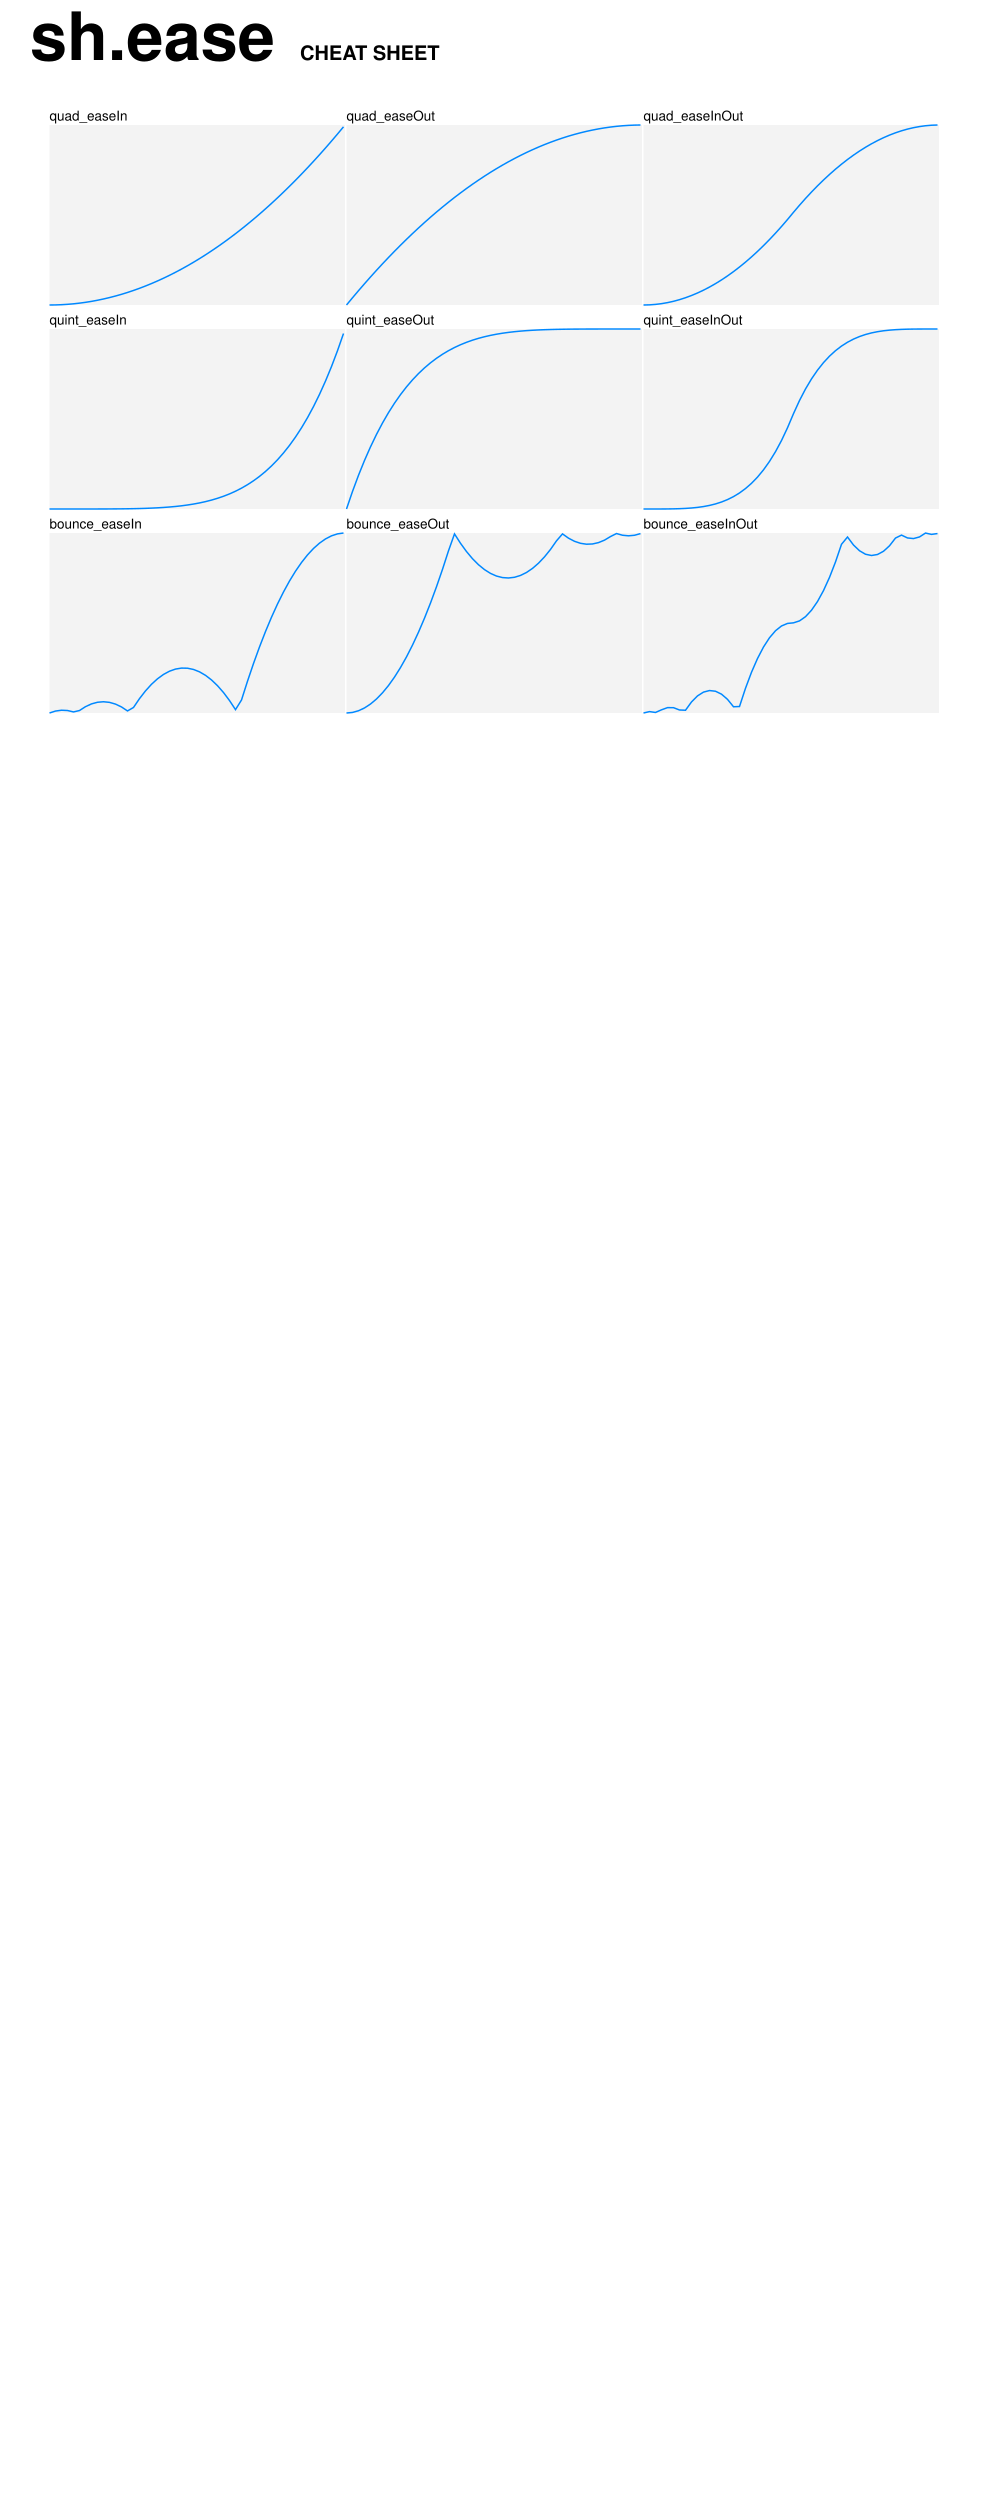
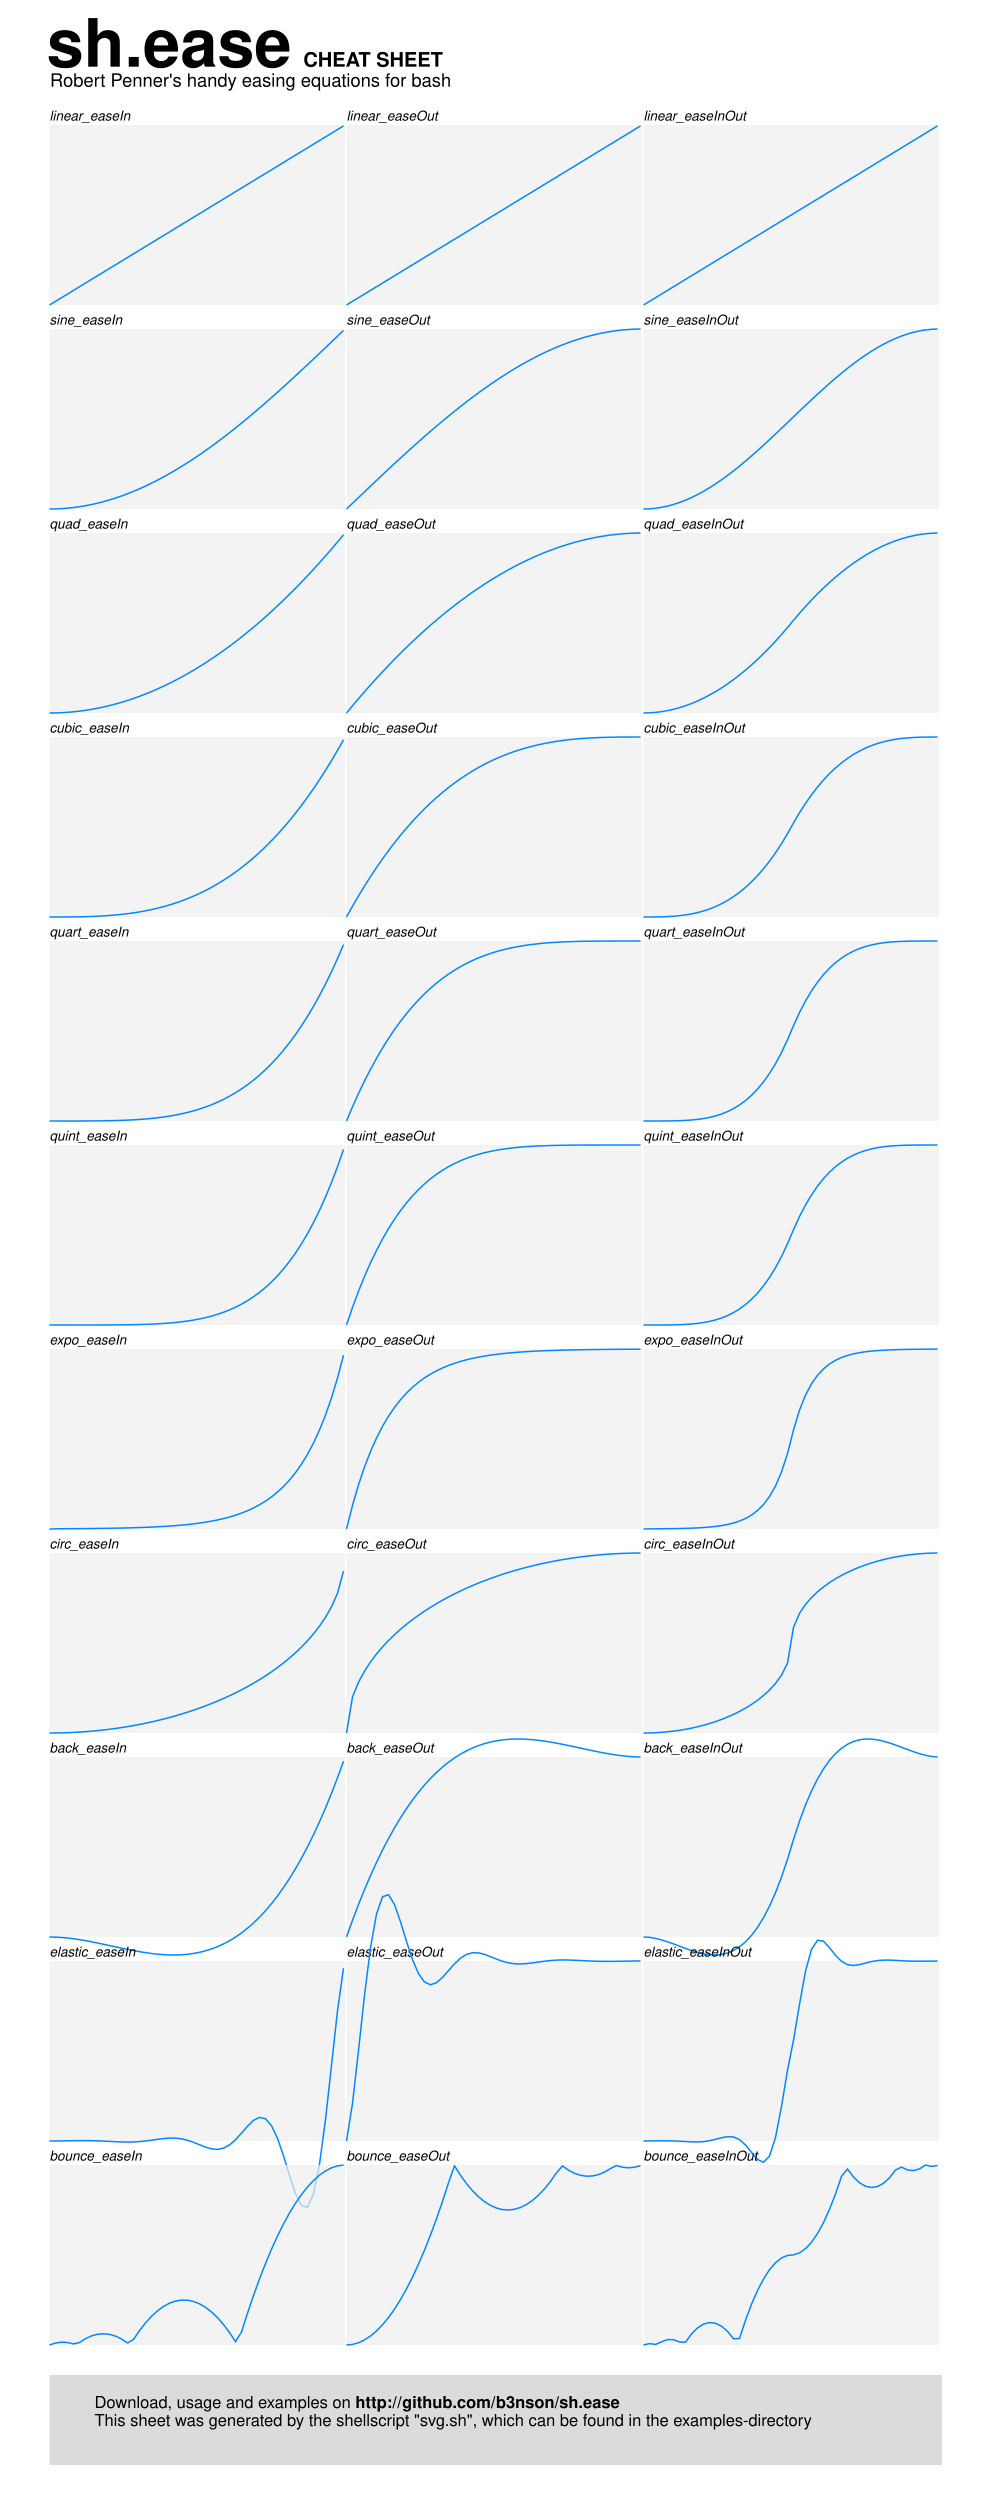
<svg xmlns="http://www.w3.org/2000/svg" version="1.1" width="595px" height="1500px">
  <defs>
    <style type="text/css">text {font-family:Helvetica,Arial,Verdana,sans-serif;font-size:9px;}</style>
  </defs>
-   <text x="18" y="36" style="font-size:40px; font-weight:bold;">sh.ease</text>
-   <text x="180" y="36" style="font-size:12px; font-weight:bold;">CHEAT SHEET</text>
+   <g id="headline">
+     <text x="28" y="40" style="font-size:40px; font-weight:bold;">sh.ease</text>
+     <text x="182" y="40" style="font-size:12px; font-weight:bold;">CHEAT SHEET</text>
+     <text x="30" y="52" style="font-size:11px;"> Robert Penner's handy easing equations for bash</text>
+   </g>
+   <g id="footer" transform="translate(297, 750) scale( .9 ) translate(-297, -750) translate(0, 1500)">
+     <rect x="0" y="0" width="595" height="60" fill="#ccc" opacity=".7" stroke="none" />
+     <text x="30" y="22" style="font-size:11px;">Download, usage and examples on <tspan style="font-weight:bold;">http://github.com/b3nson/sh.ease</tspan>
+     </text>
+     <text x="30" y="34" style="font-size:11px;">This sheet was generated by the shellscript "svg.sh", which can be found in the examples-directory</text>
+   </g>
  <g id="graphs" transform="translate(297, 750) scale( .9 ) translate(-297, -750)">
-     <g id="quad_easeIn" transform="translate( 0, 0 )">
-       <text x="0" y="-3">quad_easeIn</text>
+     <g id="linear_easeIn" transform="translate( 0, 0 )">
+       <text x="0" y="-3" style="font-style:italic;">linear_easeIn</text>
+       <rect x="0" y="0" width="197" height="120" fill="#eee" opacity=".7" stroke="none" />
+       <path style="fill:none;stroke:#0088ff;stroke-width:1px;   stroke-linecap:butt;stroke-linejoin:miter;stroke-opacity:1" d="M  0 120.00 4 117.56 8 115.13 12 112.69 16 110.25 20 107.82 24 105.38 28 102.94 32 100.51 36 98.07 40 95.63 44 93.20 48 90.76 52 88.32 56 85.89 60 83.45 64 81.02 68 78.58 72 76.14 76 73.71 80 71.27 84  68.83 88 66.40 92 63.96 96 61.52 100 59.09 104 56.65 108 54.21 112 51.78 116 49.34 120 46.90 124 44.47 128 42.03 132 39.59 136 37.16 140 34.72 144 32.28 148 29.85 152 27.41 156 24.97 160 22.54 164  20.10 168 17.66 172 15.23 176 12.79 180 10.36 184 7.92 188 5.48 192 3.05 196 0.61 " />
+     </g>
+     <g id="linear_easeOut" transform="translate( 198, 0 )">
+       <text x="0" y="-3" style="font-style:italic;">linear_easeOut</text>
+       <rect x="0" y="0" width="197" height="120" fill="#eee" opacity=".7" stroke="none" />
+       <path style="fill:none;stroke:#0088ff;stroke-width:1px;   stroke-linecap:butt;stroke-linejoin:miter;stroke-opacity:1" d="M  0 120.00 4 117.56 8 115.13 12 112.69 16 110.25 20 107.82 24 105.38 28 102.94 32 100.51 36 98.07 40 95.63 44 93.20 48 90.76 52 88.32 56 85.89 60 83.45 64 81.02 68 78.58 72 76.14 76 73.71 80 71.27 84  68.83 88 66.40 92 63.96 96 61.52 100 59.09 104 56.65 108 54.21 112 51.78 116 49.34 120 46.90 124 44.47 128 42.03 132 39.59 136 37.16 140 34.72 144 32.28 148 29.85 152 27.41 156 24.97 160 22.54 164  20.10 168 17.66 172 15.23 176 12.79 180 10.36 184 7.92 188 5.48 192 3.05 196 0.61 " />
+     </g>
+     <g id="linear_easeInOut" transform="translate( 396, 0 )">
+       <text x="0" y="-3" style="font-style:italic;">linear_easeInOut</text>
+       <rect x="0" y="0" width="197" height="120" fill="#eee" opacity=".7" stroke="none" />
+       <path style="fill:none;stroke:#0088ff;stroke-width:1px;   stroke-linecap:butt;stroke-linejoin:miter;stroke-opacity:1" d="M  0 120.00 4 117.56 8 115.13 12 112.69 16 110.25 20 107.82 24 105.38 28 102.94 32 100.51 36 98.07 40 95.63 44 93.20 48 90.76 52 88.32 56 85.89 60 83.45 64 81.02 68 78.58 72 76.14 76 73.71 80 71.27 84  68.83 88 66.40 92 63.96 96 61.52 100 59.09 104 56.65 108 54.21 112 51.78 116 49.34 120 46.90 124 44.47 128 42.03 132 39.59 136 37.16 140 34.72 144 32.28 148 29.85 152 27.41 156 24.97 160 22.54 164  20.10 168 17.66 172 15.23 176 12.79 180 10.36 184 7.92 188 5.48 192 3.05 196 0.61 " />
+     </g>
+     <g id="sine_easeIn" transform="translate( 0, 136 )">
+       <text x="0" y="-3" style="font-style:italic;">sine_easeIn</text>
+       <rect x="0" y="0" width="197" height="120" fill="#eee" opacity=".7" stroke="none" />
+       <path style="fill:none;stroke:#0088ff;stroke-width:1px;   stroke-linecap:butt;stroke-linejoin:miter;stroke-opacity:1" d="M  0 120.00 4 119.94 8 119.76 12 119.45 16 119.02 20 118.48 24 117.81 28 117.02 32 116.11 36 115.09 40 113.95 44 112.69 48 111.32 52 109.83 56 108.23 60 106.53 64 104.71 68 102.79 72 100.76 76 98.63 80  96.40 84 94.07 88 91.65 92 89.13 96 86.53 100 83.83 104 81.05 108 78.19 112 75.25 116 72.23 120 69.13 124 65.97 128 62.74 132 59.45 136 56.09 140 52.68 144 49.22 148 45.70 152 42.14 156 38.53 160  34.89 164 31.21 168 27.50 172 23.76 176 20.00 180 16.22 184 12.42 188 8.60 192 4.78 196 0.96 " />
+     </g>
+     <g id="sine_easeOut" transform="translate( 198, 136 )">
+       <text x="0" y="-3" style="font-style:italic;">sine_easeOut</text>
+       <rect x="0" y="0" width="197" height="120" fill="#eee" opacity=".7" stroke="none" />
+       <path style="fill:none;stroke:#0088ff;stroke-width:1px;   stroke-linecap:butt;stroke-linejoin:miter;stroke-opacity:1" d="M  0 120.00 4 116.17 8 112.35 12 108.54 16 104.73 20 100.94 24 97.18 28 93.43 32 89.71 36 86.03 40 82.37 44 78.76 48 75.19 52 71.66 56 68.18 60 64.76 64 61.39 68 58.08 72 54.83 76 51.65 80 48.54 84  45.50 88 42.54 92 39.66 96 36.86 100 34.14 104 31.51 108 28.97 112 26.52 116 24.17 120 21.92 124 19.76 128 17.71 132 15.76 136 13.92 140 12.18 144 10.56 148 9.04 152 7.64 156 6.36 160 5.18 164 4.13  168 3.19 172 2.38 176 1.68 180 1.10 184 0.64 188 0.31 192 0.10 196 0.00 " />
+     </g>
+     <g id="sine_easeInOut" transform="translate( 396, 136 )">
+       <text x="0" y="-3" style="font-style:italic;">sine_easeInOut</text>
+       <rect x="0" y="0" width="197" height="120" fill="#eee" opacity=".7" stroke="none" />
+       <path style="fill:none;stroke:#0088ff;stroke-width:1px;   stroke-linecap:butt;stroke-linejoin:miter;stroke-opacity:1" d="M  0 120.00 4 119.88 8 119.51 12 118.90 16 118.06 20 116.97 24 115.66 28 114.12 32 112.36 36 110.38 40 108.20 44 105.83 48 103.26 52 100.53 56 97.62 60 94.57 64 91.37 68 88.05 72 84.61 76 81.07 80 77.45  84 73.75 88 70.00 92 66.21 96 62.39 100 58.56 104 54.74 108 50.94 112 47.18 116 43.47 120 39.83 124 36.27 128 32.80 132 29.45 136 26.22 140 23.13 144 20.19 148 17.40 152 14.80 156 12.37 160 10.15 164  8.12 168 6.30 172 4.71 176 3.33 180 2.19 184 1.28 188 0.62 192 0.19 196 0.01 " />
+     </g>
+     <g id="quad_easeIn" transform="translate( 0, 272 )">
+       <text x="0" y="-3" style="font-style:italic;">quad_easeIn</text>
      <rect x="0" y="0" width="197" height="120" fill="#eee" opacity=".7" stroke="none" />
      <path style="fill:none;stroke:#0088ff;stroke-width:1px;   stroke-linecap:butt;stroke-linejoin:miter;stroke-opacity:1" d="M  0 120.00 4 119.95 8 119.80 12 119.55 16 119.21 20 118.76 24 118.22 28 117.58 32 116.83 36 115.99 40 115.05 44 114.01 48 112.88 52 111.64 56 110.30 60 108.87 64 107.33 68 105.70 72 103.97 76 102.14 80  100.21 84 98.18 88 96.06 92 93.83 96 91.50 100 89.08 104 86.56 108 83.93 112 81.21 116 78.39 120 75.47 124 72.46 128 69.34 132 66.12 136 62.81 140 59.40 144 55.88 148 52.27 152 48.56 156 44.75 160  40.84 164 36.84 168 32.73 172 28.52 176 24.22 180 19.82 184 15.32 188 10.71 192 6.01 196 1.22 " />
    </g>
-     <g id="quad_easeOut" transform="translate( 198, 0 )">
-       <text x="0" y="-3">quad_easeOut</text>
+     <g id="quad_easeOut" transform="translate( 198, 272 )">
+       <text x="0" y="-3" style="font-style:italic;">quad_easeOut</text>
      <rect x="0" y="0" width="197" height="120" fill="#eee" opacity=".7" stroke="none" />
      <path style="fill:none;stroke:#0088ff;stroke-width:1px;   stroke-linecap:butt;stroke-linejoin:miter;stroke-opacity:1" d="M  0 120.00 4 115.18 8 110.45 12 105.83 16 101.30 20 96.87 24 92.54 28 88.31 32 84.18 36 80.15 40 76.22 44 72.38 48 68.65 52 65.01 56 61.47 60 58.03 64 54.70 68 51.46 72 48.31 76 45.27 80 42.33 84 39.48  88 36.74 92 34.09 96 31.54 100 29.09 104 26.74 108 24.49 112 22.34 116 20.29 120 18.33 124 16.48 128 14.72 132 13.06 136 11.51 140 10.05 144 8.69 148 7.42 152 6.26 156 5.20 160 4.23 164 3.37 168 2.60  172 1.93 176 1.36 180 0.89 184 0.52 188 0.25 192 0.08 196 0.00 " />
    </g>
-     <g id="quad_easeInOut" transform="translate( 396, 0 )">
-       <text x="0" y="-3">quad_easeInOut</text>
+     <g id="quad_easeInOut" transform="translate( 396, 272 )">
+       <text x="0" y="-3" style="font-style:italic;">quad_easeInOut</text>
      <rect x="0" y="0" width="197" height="120" fill="#eee" opacity=".7" stroke="none" />
      <path style="fill:none;stroke:#0088ff;stroke-width:1px;   stroke-linecap:butt;stroke-linejoin:miter;stroke-opacity:1" d="M  0 120.00 4 119.90 8 119.60 12 119.11 16 118.42 20 117.53 24 116.44 28 115.15 32 113.67 36 111.99 40 110.11 44 108.03 48 105.75 52 103.28 56 100.61 60 97.74 64 94.67 68 91.40 72 87.94 76 84.28 80  80.42 84 76.36 88 72.11 92 67.66 96 63.01 100 58.19 104 53.49 108 48.98 112 44.68 116 40.57 120 36.67 124 32.96 128 29.44 132 26.13 136 23.01 140 20.09 144 17.37 148 14.85 152 12.52 156 10.40 160  8.47 164 6.73 168 5.20 172 3.87 176 2.73 180 1.79 184 1.05 188 0.50 192 0.15 196 0.01 " />
    </g>
-     <g id="quint_easeIn" transform="translate( 0, 136 )">
-       <text x="0" y="-3">quint_easeIn</text>
+     <g id="cubic_easeIn" transform="translate( 0, 408 )">
+       <text x="0" y="-3" style="font-style:italic;">cubic_easeIn</text>
+       <rect x="0" y="0" width="197" height="120" fill="#eee" opacity=".7" stroke="none" />
+       <path style="fill:none;stroke:#0088ff;stroke-width:1px;   stroke-linecap:butt;stroke-linejoin:miter;stroke-opacity:1" d="M  0 120.00 4 120.00 8 119.99 12 119.97 16 119.94 20 119.87 24 119.78 28 119.66 32 119.49 36 119.27 40 119.00 44 118.66 48 118.26 52 117.79 56 117.24 60 116.61 64 115.89 68 115.06 72 114.14 76 113.11 80  111.96 84 110.70 88 109.30 92 107.78 96 106.11 100 104.30 104 102.34 108 100.23 112 97.95 116 95.50 120 92.88 124 90.07 128 87.08 132 83.90 136 80.52 140 76.93 144 73.13 148 69.12 152 64.88 156 60.41  160 55.71 164 50.77 168 45.58 172 40.13 176 34.43 180 28.46 184 22.22 188 15.71 192 8.91 196 1.82 " />
+     </g>
+     <g id="cubic_easeOut" transform="translate( 198, 408 )">
+       <text x="0" y="-3" style="font-style:italic;">cubic_easeOut</text>
+       <rect x="0" y="0" width="197" height="120" fill="#eee" opacity=".7" stroke="none" />
+       <path style="fill:none;stroke:#0088ff;stroke-width:1px;   stroke-linecap:butt;stroke-linejoin:miter;stroke-opacity:1" d="M  0 120.00 4 112.84 8 105.97 12 99.38 16 93.07 20 87.04 24 81.27 28 75.76 32 70.51 36 65.50 40 60.74 44 56.22 48 51.92 52 47.85 56 44.00 60 40.36 64 36.93 68 33.69 72 30.66 76 27.81 80 25.14 84 22.65  88 20.33 92 18.17 96 16.17 100 14.33 104 12.63 108 11.07 112 9.64 116 8.34 120 7.17 124 6.11 128 5.16 132 4.31 136 3.56 140 2.91 144 2.34 148 1.85 152 1.43 156 1.08 160 0.80 164 0.56 168 0.38 172  0.25 176 0.15 180 0.08 184 0.03 188 0.01 192 0.00 196 0.00 " />
+     </g>
+     <g id="cubic_easeInOut" transform="translate( 396, 408 )">
+       <text x="0" y="-3" style="font-style:italic;">cubic_easeInOut</text>
+       <rect x="0" y="0" width="197" height="120" fill="#eee" opacity=".7" stroke="none" />
+       <path style="fill:none;stroke:#0088ff;stroke-width:1px;   stroke-linecap:butt;stroke-linejoin:miter;stroke-opacity:1" d="M  0 120.00 4 120.00 8 119.97 12 119.89 16 119.74 20 119.50 24 119.13 28 118.62 32 117.94 36 117.07 40 115.98 44 114.65 48 113.06 52 111.17 56 108.97 60 106.44 64 103.54 68 100.26 72 96.57 76 92.44 80  87.86 84 82.79 88 77.22 92 71.11 96 64.45 100 57.30 104 50.50 108 44.26 112 38.56 116 33.37 120 28.66 124 24.42 128 20.62 132 17.24 136 14.25 140 11.63 144 9.35 148 7.39 152 5.72 156 4.33 160 3.18  164 2.26 168 1.53 172 0.98 176 0.58 180 0.31 184 0.14 188 0.05 192 0.01 196 0.00 " />
+     </g>
+     <g id="quart_easeIn" transform="translate( 0, 544 )">
+       <text x="0" y="-3" style="font-style:italic;">quart_easeIn</text>
+       <rect x="0" y="0" width="197" height="120" fill="#eee" opacity=".7" stroke="none" />
+       <path style="fill:none;stroke:#0088ff;stroke-width:1px;   stroke-linecap:butt;stroke-linejoin:miter;stroke-opacity:1" d="M  0 120.00 4 120.00 8 120.00 12 120.00 16 119.99 20 119.99 24 119.97 28 119.95 32 119.92 36 119.87 40 119.80 44 119.70 48 119.58 52 119.42 56 119.22 60 118.97 64 118.66 68 118.30 72 117.86 76 117.34 80  116.74 84 116.03 88 115.22 92 114.29 96 113.23 100 112.03 104 110.68 108 109.16 112 107.46 116 105.57 120 103.48 124 101.16 128 98.61 132 95.81 136 92.74 140 89.39 144 85.74 148 81.77 152 77.47 156  72.81 160 67.78 164 62.36 168 56.53 172 50.27 176 43.55 180 36.36 184 28.68 188 20.47 192 11.73 196 2.42 " />
+     </g>
+     <g id="quart_easeOut" transform="translate( 198, 544 )">
+       <text x="0" y="-3" style="font-style:italic;">quart_easeOut</text>
+       <rect x="0" y="0" width="197" height="120" fill="#eee" opacity=".7" stroke="none" />
+       <path style="fill:none;stroke:#0088ff;stroke-width:1px;   stroke-linecap:butt;stroke-linejoin:miter;stroke-opacity:1" d="M  0 120.00 4 110.55 8 101.66 12 93.33 16 85.51 20 78.20 24 71.37 28 64.99 32 59.05 36 53.53 40 48.41 44 43.66 48 39.27 52 35.22 56 31.49 60 28.07 64 24.93 68 22.06 72 19.45 76 17.08 80 14.93 84 12.99  88 11.25 92 9.68 96 8.29 100 7.05 104 5.96 108 5.00 112 4.16 116 3.43 120 2.80 124 2.26 128 1.81 132 1.42 136 1.10 140 0.84 144 0.63 148 0.46 152 0.33 156 0.23 160 0.15 164 0.09 168 0.06 172 0.03 176  0.02 180 0.01 184 0.00 188 0.00 192 0.00 196 0.00 " />
+     </g>
+     <g id="quart_easeInOut" transform="translate( 396, 544 )">
+       <text x="0" y="-3" style="font-style:italic;">quart_easeInOut</text>
+       <rect x="0" y="0" width="197" height="120" fill="#eee" opacity=".7" stroke="none" />
+       <path style="fill:none;stroke:#0088ff;stroke-width:1px;   stroke-linecap:butt;stroke-linejoin:miter;stroke-opacity:1" d="M  0 120.00 4 120.00 8 120.00 12 119.99 16 119.96 20 119.90 24 119.79 28 119.61 32 119.33 36 118.93 40 118.37 44 117.61 48 116.62 52 115.34 56 113.73 60 111.74 64 109.31 68 106.37 72 102.87 76 98.74 80  93.89 84 88.27 88 81.78 92 74.34 96 65.86 100 56.43 104 47.68 108 39.99 112 33.27 116 27.44 120 22.41 124 18.10 128 14.45 132 11.38 136 8.83 140 6.73 144 5.03 148 3.67 152 2.61 156 1.80 160 1.19 164  0.76 168 0.45 172 0.25 176 0.12 180 0.05 184 0.02 188 0.00 192 0.00 196 0.00 " />
+     </g>
+     <g id="quint_easeIn" transform="translate( 0, 680 )">
+       <text x="0" y="-3" style="font-style:italic;">quint_easeIn</text>
      <rect x="0" y="0" width="197" height="120" fill="#eee" opacity=".7" stroke="none" />
      <path style="fill:none;stroke:#0088ff;stroke-width:1px;   stroke-linecap:butt;stroke-linejoin:miter;stroke-opacity:1" d="M  0 120.00 4 120.00 8 120.00 12 120.00 16 120.00 20 120.00 24 120.00 28 119.99 32 119.99 36 119.98 40 119.96 44 119.93 48 119.90 52 119.85 56 119.78 60 119.69 64 119.57 68 119.41 72 119.22 76 118.97 80  118.67 84 118.31 88 117.87 92 117.33 96 116.70 100 115.96 104 115.08 108 114.06 112 112.87 116 111.51 120 109.94 124 108.14 128 106.10 132 103.79 136 101.18 140 98.25 144 94.96 148 91.28 152 87.19  156 82.63 160 77.59 164 72.02 168 65.88 172 59.12 176 51.70 180 43.58 184 34.70 188 25.02 192 14.47 196 3.01 " />
    </g>
-     <g id="quint_easeOut" transform="translate( 198, 136 )">
-       <text x="0" y="-3">quint_easeOut</text>
+     <g id="quint_easeOut" transform="translate( 198, 680 )">
+       <text x="0" y="-3" style="font-style:italic;">quint_easeOut</text>
      <rect x="0" y="0" width="197" height="120" fill="#eee" opacity=".7" stroke="none" />
      <path style="fill:none;stroke:#0088ff;stroke-width:1px;   stroke-linecap:butt;stroke-linejoin:miter;stroke-opacity:1" d="M  0 120.00 4 108.30 8 97.53 12 87.64 16 78.57 20 70.26 24 62.67 28 55.75 32 49.46 36 43.75 40 38.58 44 33.91 48 29.70 52 25.92 56 22.54 60 19.52 64 16.83 68 14.45 72 12.34 76 10.49 80 8.87 84 7.45 88  6.22 92 5.16 96 4.25 100 3.47 104 2.81 108 2.26 112 1.79 116 1.41 120 1.09 124 0.84 128 0.63 132 0.47 136 0.34 140 0.24 144 0.17 148 0.11 152 0.07 156 0.05 160 0.03 164 0.02 168 0.01 172 0.00 176  0.00 180 0.00 184 0.00 188 0.00 192 0.00 196 0.00 " />
    </g>
-     <g id="quint_easeInOut" transform="translate( 396, 136 )">
-       <text x="0" y="-3">quint_easeInOut</text>
+     <g id="quint_easeInOut" transform="translate( 396, 680 )">
+       <text x="0" y="-3" style="font-style:italic;">quint_easeInOut</text>
      <rect x="0" y="0" width="197" height="120" fill="#eee" opacity=".7" stroke="none" />
      <path style="fill:none;stroke:#0088ff;stroke-width:1px;   stroke-linecap:butt;stroke-linejoin:miter;stroke-opacity:1" d="M  0 120.00 4 120.00 8 120.00 12 119.99 16 119.96 20 119.90 24 119.79 28 119.61 32 119.33 36 118.93 40 118.37 44 117.61 48 116.62 52 115.34 56 113.73 60 111.74 64 109.31 68 106.37 72 102.87 76 98.74 80  93.89 84 88.27 88 81.78 92 74.34 96 65.86 100 56.43 104 47.68 108 39.99 112 33.27 116 27.44 120 22.41 124 18.10 128 14.45 132 11.38 136 8.83 140 6.73 144 5.03 148 3.67 152 2.61 156 1.80 160 1.19 164  0.76 168 0.45 172 0.25 176 0.12 180 0.05 184 0.02 188 0.00 192 0.00 196 0.00 " />
    </g>
-     <g id="bounce_easeIn" transform="translate( 0, 272 )">
-       <text x="0" y="-3">bounce_easeIn</text>
+     <g id="expo_easeIn" transform="translate( 0, 816 )">
+       <text x="0" y="-3" style="font-style:italic;">expo_easeIn</text>
+       <rect x="0" y="0" width="197" height="120" fill="#eee" opacity=".7" stroke="none" />
+       <path style="fill:none;stroke:#0088ff;stroke-width:1px;   stroke-linecap:butt;stroke-linejoin:miter;stroke-opacity:1" d="M  0 120.12 4 119.87 8 119.84 12 119.82 16 119.79 20 119.76 24 119.73 28 119.69 32 119.64 36 119.58 40 119.52 44 119.45 48 119.37 52 119.27 56 119.16 60 119.03 64 118.89 68 118.72 72 118.52 76 118.30 80  118.04 84 117.75 88 117.41 92 117.02 96 116.57 100 116.05 104 115.45 108 114.76 112 113.97 116 113.06 120 112.01 124 110.80 128 109.41 132 107.81 136 105.97 140 103.85 144 101.41 148 98.60 152 95.37  156 91.64 160 87.36 164 82.42 168 76.74 172 70.21 176 62.68 180 54.02 184 44.05 188 32.57 192 19.36 196 4.15 " />
+     </g>
+     <g id="expo_easeOut" transform="translate( 198, 816 )">
+       <text x="0" y="-3" style="font-style:italic;">expo_easeOut</text>
+       <rect x="0" y="0" width="197" height="120" fill="#eee" opacity=".7" stroke="none" />
+       <path style="fill:none;stroke:#0088ff;stroke-width:1px;   stroke-linecap:butt;stroke-linejoin:miter;stroke-opacity:1" d="M  0 120.00 4 104.25 8 90.56 12 78.67 16 68.34 20 59.37 24 51.58 28 44.80 32 38.92 36 33.81 40 29.37 44 25.52 48 22.17 52 19.26 56 16.73 60 14.53 64 12.62 68 10.97 72 9.53 76 8.28 80 7.19 84 6.25 88  5.43 92 4.71 96 4.09 100 3.56 104 3.09 108 2.68 112 2.33 116 2.03 120 1.76 124 1.53 128 1.33 132 1.15 136 1.00 140 0.87 144 0.76 148 0.66 152 0.57 156 0.50 160 0.43 164 0.37 168 0.33 172 0.28 176  0.25 180 0.21 184 0.19 188 0.16 192 0.14 196 0.12 " />
+     </g>
+     <g id="expo_easeInOut" transform="translate( 396, 816 )">
+       <text x="0" y="-3" style="font-style:italic;">expo_easeInOut</text>
+       <rect x="0" y="0" width="197" height="120" fill="#eee" opacity=".7" stroke="none" />
+       <path style="fill:none;stroke:#0088ff;stroke-width:1px;   stroke-linecap:butt;stroke-linejoin:miter;stroke-opacity:1" d="M  0 120.00 4 119.92 8 119.90 12 119.86 16 119.82 20 119.76 24 119.68 28 119.58 32 119.44 36 119.26 40 119.02 44 118.70 48 118.28 52 117.72 56 116.98 60 116.00 64 114.71 68 112.98 72 110.70 76 107.68 80  103.68 84 98.37 88 91.34 92 82.02 96 69.68 100 53.99 104 40.74 108 30.75 112 23.20 116 17.51 120 13.22 124 9.97 128 7.53 132 5.68 136 4.29 140 3.23 144 2.44 148 1.84 152 1.39 156 1.05 160 0.79 164  0.60 168 0.45 172 0.34 176 0.26 180 0.19 184 0.15 188 0.11 192 0.08 196 0.06 " />
+     </g>
+     <g id="circ_easeIn" transform="translate( 0, 952 )">
+       <text x="0" y="-3" style="font-style:italic;">circ_easeIn</text>
+       <rect x="0" y="0" width="197" height="120" fill="#eee" opacity=".7" stroke="none" />
+       <path style="fill:none;stroke:#0088ff;stroke-width:1px;   stroke-linecap:butt;stroke-linejoin:miter;stroke-opacity:1" d="M  0 120.00 4 119.98 8 119.90 12 119.78 16 119.60 20 119.38 24 119.11 28 118.78 32 118.41 36 117.98 40 117.50 44 116.97 48 116.38 52 115.74 56 115.05 60 114.30 64 113.49 68 112.62 72 111.70 76 110.71 80  109.66 84 108.54 88 107.36 92 106.11 96 104.79 100 103.39 104 101.92 108 100.36 112 98.72 116 96.99 120 95.17 124 93.25 128 91.22 132 89.08 136 86.82 140 84.42 144 81.89 148 79.20 152 76.34 156 73.28  160 70.01 164 66.49 168 62.67 172 58.51 176 53.91 180 48.77 184 42.87 188 35.86 192 26.86 196 12.08 " />
+     </g>
+     <g id="circ_easeOut" transform="translate( 198, 952 )">
+       <text x="0" y="-3" style="font-style:italic;">circ_easeOut</text>
+       <rect x="0" y="0" width="197" height="120" fill="#eee" opacity=".7" stroke="none" />
+       <path style="fill:none;stroke:#0088ff;stroke-width:1px;   stroke-linecap:butt;stroke-linejoin:miter;stroke-opacity:1" d="M  0 120.00 4 95.94 8 86.15 12 78.76 16 72.63 20 67.32 24 62.60 28 58.34 32 54.44 36 50.85 40 47.52 44 44.41 48 41.50 52 38.77 56 36.20 60 33.77 64 31.48 68 29.31 72 27.25 76 25.30 80 23.46 84 21.70 88  20.04 92 18.47 96 16.97 100 15.55 104 14.21 108 12.94 112 11.74 116 10.61 120 9.55 124 8.54 128 7.60 132 6.72 136 5.90 140 5.13 144 4.42 148 3.77 152 3.17 156 2.63 160 2.14 164 1.70 168 1.31 172 0.97  176 0.68 180 0.45 184 0.26 188 0.13 192 0.04 196 0.00 " />
+     </g>
+     <g id="circ_easeInOut" transform="translate( 396, 952 )">
+       <text x="0" y="-3" style="font-style:italic;">circ_easeInOut</text>
+       <rect x="0" y="0" width="197" height="120" fill="#eee" opacity=".7" stroke="none" />
+       <path style="fill:none;stroke:#0088ff;stroke-width:1px;   stroke-linecap:butt;stroke-linejoin:miter;stroke-opacity:1" d="M  0 120.00 4 119.95 8 119.80 12 119.55 16 119.20 20 118.75 24 118.19 28 117.52 32 116.75 36 115.85 40 114.83 44 113.68 48 112.39 52 110.96 56 109.36 60 107.58 64 105.61 68 103.41 72 100.94 76 98.17 80  95.00 84 91.34 88 86.96 92 81.43 96 73.43 100 49.57 104 40.23 108 34.29 112 29.68 116 25.86 120 22.58 124 19.72 128 17.18 132 14.92 136 12.89 140 11.07 144 9.43 148 7.95 152 6.63 156 5.44 160 4.39  164 3.47 168 2.66 172 1.96 176 1.38 180 0.90 184 0.52 188 0.25 192 0.08 196 0.00 " />
+     </g>
+     <g id="back_easeIn" transform="translate( 0, 1088 )">
+       <text x="0" y="-3" style="font-style:italic;">back_easeIn</text>
+       <rect x="0" y="0" width="197" height="120" fill="#eee" opacity=".7" stroke="none" />
+       <path style="fill:none;stroke:#0088ff;stroke-width:1px;   stroke-linecap:butt;stroke-linejoin:miter;stroke-opacity:1" d="M  0 120.00 4 120.08 8 120.32 12 120.68 16 121.17 20 121.77 24 122.44 28 123.19 32 124.00 36 124.84 40 125.70 44 126.57 48 127.43 52 128.26 56 129.05 60 129.78 64 130.43 68 131.00 72 131.45 76 131.78 80  131.96 84 131.99 88 131.85 92 131.51 96 130.97 100 130.21 104 129.21 108 127.95 112 126.43 116 124.61 120 122.49 124 120.05 128 117.28 132 114.15 136 110.65 140 106.77 144 102.48 148 97.78 152 92.65  156 87.06 160 81.01 164 74.47 168 67.44 172 59.89 176 51.80 180 43.17 184 33.98 188 24.20 192 13.83 196 2.84 " />
+     </g>
+     <g id="back_easeOut" transform="translate( 198, 1088 )">
+       <text x="0" y="-3" style="font-style:italic;">back_easeOut</text>
+       <rect x="0" y="0" width="197" height="120" fill="#eee" opacity=".7" stroke="none" />
+       <path style="fill:none;stroke:#0088ff;stroke-width:1px;   stroke-linecap:butt;stroke-linejoin:miter;stroke-opacity:1" d="M  0 120.00 4 108.86 8 98.33 12 88.41 16 79.07 20 70.30 24 62.08 28 54.40 32 47.24 36 40.58 40 34.41 44 28.71 48 23.46 52 18.65 56 14.26 60 10.28 64 6.69 68 3.47 72 0.61 76 -1.91 80 -4.11 84 -6.00 88  -7.60 92 -8.92 96 -9.98 100 -10.80 104 -11.40 108 -11.78 112 -11.97 116 -11.99 120 -11.84 124 -11.54 128 -11.12 132 -10.58 136 -9.95 140 -9.24 144 -8.47 148 -7.64 152 -6.79 156 -5.92 160 -5.05 164  -4.21 168 -3.39 172 -2.63 176 -1.93 180 -1.31 184 -0.80 188 -0.40 192 -0.13 196 -0.01 " />
+     </g>
+     <g id="back_easeInOut" transform="translate( 396, 1088 )">
+       <text x="0" y="-3" style="font-style:italic;">back_easeInOut</text>
+       <rect x="0" y="0" width="197" height="120" fill="#eee" opacity=".7" stroke="none" />
+       <path style="fill:none;stroke:#0088ff;stroke-width:1px;   stroke-linecap:butt;stroke-linejoin:miter;stroke-opacity:1" d="M  0 120.00 4 120.24 8 120.91 12 121.92 16 123.18 20 124.61 24 126.12 28 127.63 32 129.04 36 130.27 40 131.23 44 131.84 48 132.01 52 131.66 56 130.69 60 129.02 64 126.56 68 123.24 72 118.95 76 113.61 80  107.14 84 99.46 88 90.46 92 80.07 96 68.21 100 55.00 104 42.75 108 32.00 112 22.67 116 14.66 120 7.90 124 2.29 128 -2.26 132 -5.82 136 -8.48 140 -10.34 144 -11.48 148 -11.98 152 -11.93 156 -11.42 160  -10.54 164 -9.36 168 -7.99 172 -6.50 176 -4.99 180 -3.53 184 -2.22 188 -1.14 192 -0.37 196 -0.02 " />
+     </g>
+     <g id="elastic_easeIn" transform="translate( 0, 1224 )">
+       <text x="0" y="-3" style="font-style:italic;">elastic_easeIn</text>
+       <rect x="0" y="0" width="197" height="120" fill="#eee" opacity=".7" stroke="none" />
+       <path style="fill:none;stroke:#0088ff;stroke-width:1px;   stroke-linecap:butt;stroke-linejoin:miter;stroke-opacity:1" d="M  0 120.00 4 120.01 8 119.95 12 119.88 16 119.81 20 119.76 24 119.76 28 119.80 32 119.91 36 120.07 40 120.27 44 120.47 48 120.63 52 120.70 56 120.63 60 120.40 64 120.00 68 119.47 72 118.89 76 118.38 80  118.06 84 118.08 88 118.55 92 119.50 96 120.88 100 122.50 104 124.07 108 125.23 112 125.58 116 124.77 120 122.61 124 119.15 128 114.75 132 110.13 136 106.26 140 104.25 144 105.18 148 109.80 152  118.23 156 129.82 160 142.93 164 155.08 168 163.18 172 164.08 176 155.22 180 135.46 184 105.75 188 69.63 192 33.25 196 4.80 " />
+     </g>
+     <g id="elastic_easeOut" transform="translate( 198, 1224 )">
+       <text x="0" y="-3" style="font-style:italic;">elastic_easeOut</text>
+       <rect x="0" y="0" width="197" height="120" fill="#eee" opacity=".7" stroke="none" />
+       <path style="fill:none;stroke:#0088ff;stroke-width:1px;   stroke-linecap:butt;stroke-linejoin:miter;stroke-opacity:1" d="M  0 120.00 4 94.96 8 59.73 12 22.87 16 -8.88 20 -31.31 24 -42.85 28 -44.20 32 -37.61 36 -26.17 40 -13.04 44 -0.88 48 8.44 52 14.03 56 15.83 60 14.47 64 10.95 68 6.41 72 1.89 76 -1.85 80 -4.36 84 -5.50  88 -5.41 92 -4.42 96 -2.91 100 -1.27 104 0.19 108 1.25 112 1.84 116 1.97 120 1.73 124 1.25 128 0.67 132 0.12 136 -0.32 140 -0.59 144 -0.70 148 -0.66 152 -0.51 156 -0.32 160 -0.11 164 0.06 168 0.18  172 0.24 176 0.24 180 0.20 184 0.14 188 0.07 192 0.00 196 -0.05 " />
+     </g>
+     <g id="elastic_easeInOut" transform="translate( 396, 1224 )">
+       <text x="0" y="-3" style="font-style:italic;">elastic_easeInOut</text>
+       <rect x="0" y="0" width="197" height="120" fill="#eee" opacity=".7" stroke="none" />
+       <path style="fill:none;stroke:#0088ff;stroke-width:1px;   stroke-linecap:butt;stroke-linejoin:miter;stroke-opacity:1" d="M  0 120.00 4 119.95 8 119.90 12 119.87 16 119.88 20 119.97 24 120.13 28 120.35 32 120.56 36 120.62 40 120.42 44 119.83 48 118.90 52 117.83 56 117.09 60 117.29 64 119.06 68 122.66 72 127.59 76 132.30 80  134.17 84 130.08 88 117.64 92 97.04 96 72.81 100 52.77 104 28.98 108 6.83 112 -7.80 116 -13.82 120 -13.16 124 -8.88 128 -3.81 132 0.21 136 2.43 140 2.98 144 2.41 148 1.37 152 0.37 156 -0.31 160 -0.60  164 -0.59 168 -0.41 172 -0.19 176 -0.00 180 0.10 184 0.13 188 0.11 192 0.06 196 0.02 " />
+     </g>
+     <g id="bounce_easeIn" transform="translate( 0, 1360 )">
+       <text x="0" y="-3" style="font-style:italic;">bounce_easeIn</text>
      <rect x="0" y="0" width="197" height="120" fill="#eee" opacity=".7" stroke="none" />
      <path style="fill:none;stroke:#0088ff;stroke-width:1px;   stroke-linecap:butt;stroke-linejoin:miter;stroke-opacity:1" d="M  0 120.00 4 118.70 8 118.15 12 118.34 16 119.29 20 118.35 24 115.77 28 113.93 32 112.84 36 112.50 40 112.91 44 114.07 48 115.97 52 118.62 56 116.31 60 110.41 64 105.26 68 100.85 72 97.20 76 94.29 80  92.13 84 90.72 88 90.06 92 90.14 96 90.97 100 92.56 104 94.89 108 97.96 112 101.79 116 106.36 120 111.69 124 117.76 128 111.33 132 98.80 136 87.01 140 75.97 144 65.68 148 56.14 152 47.35 156 39.31  160 32.01 164 25.46 168 19.67 172 14.61 176 10.31 180 6.76 184 3.95 188 1.89 192 0.58 196 0.02 " />
    </g>
-     <g id="bounce_easeOut" transform="translate( 198, 272 )">
-       <text x="0" y="-3">bounce_easeOut</text>
+     <g id="bounce_easeOut" transform="translate( 198, 1360 )">
+       <text x="0" y="-3" style="font-style:italic;">bounce_easeOut</text>
      <rect x="0" y="0" width="197" height="120" fill="#eee" opacity=".7" stroke="none" />
      <path style="fill:none;stroke:#0088ff;stroke-width:1px;   stroke-linecap:butt;stroke-linejoin:miter;stroke-opacity:1" d="M  0 120.00 4 119.63 8 118.50 12 116.63 16 114.01 20 110.65 24 106.53 28 101.67 32 96.06 36 89.69 40 82.59 44 74.73 48 66.12 52 56.77 56 46.67 60 35.82 64 24.22 68 11.87 72 0.61 76 6.86 80 12.37 84  17.14 88 21.15 92 24.41 96 26.93 100 28.70 104 29.72 108 29.99 112 29.52 116 28.29 120 26.32 124 23.60 128 20.13 132 15.91 136 10.95 140 5.23 144 0.60 148 3.44 152 5.53 156 6.87 160 7.47 164 7.31 168  6.41 172 4.76 176 2.37 180 0.36 184 1.49 188 1.87 192 1.51 196 0.40 " />
    </g>
-     <g id="bounce_easeInOut" transform="translate( 396, 272 )">
-       <text x="0" y="-3">bounce_easeInOut</text>
+     <g id="bounce_easeInOut" transform="translate( 396, 1360 )">
+       <text x="0" y="-3" style="font-style:italic;">bounce_easeInOut</text>
      <rect x="0" y="0" width="197" height="120" fill="#eee" opacity=".7" stroke="none" />
      <path style="fill:none;stroke:#0088ff;stroke-width:1px;   stroke-linecap:butt;stroke-linejoin:miter;stroke-opacity:1" d="M  0 120.00 4 119.07 8 119.64 12 117.88 16 116.42 20 116.45 24 117.99 28 118.16 32 112.63 36 108.60 40 106.07 44 105.03 48 105.49 52 107.44 56 110.90 60 115.84 64 115.67 68 103.51 72 92.84 76 83.68 80  76.01 84 69.83 88 65.16 92 61.98 96 60.29 100 59.89 104 58.59 108 55.78 112 51.48 116 45.68 120 38.38 124 29.59 128 19.30 132 7.52 136 2.68 140 8.01 144 11.83 148 14.16 152 15.00 156 14.33 160 12.17  164 8.52 168 3.37 172 1.40 176 3.30 180 3.71 184 2.62 188 0.04 192 0.92 196 0.37 " />
    </g>
  </g>
</svg>
